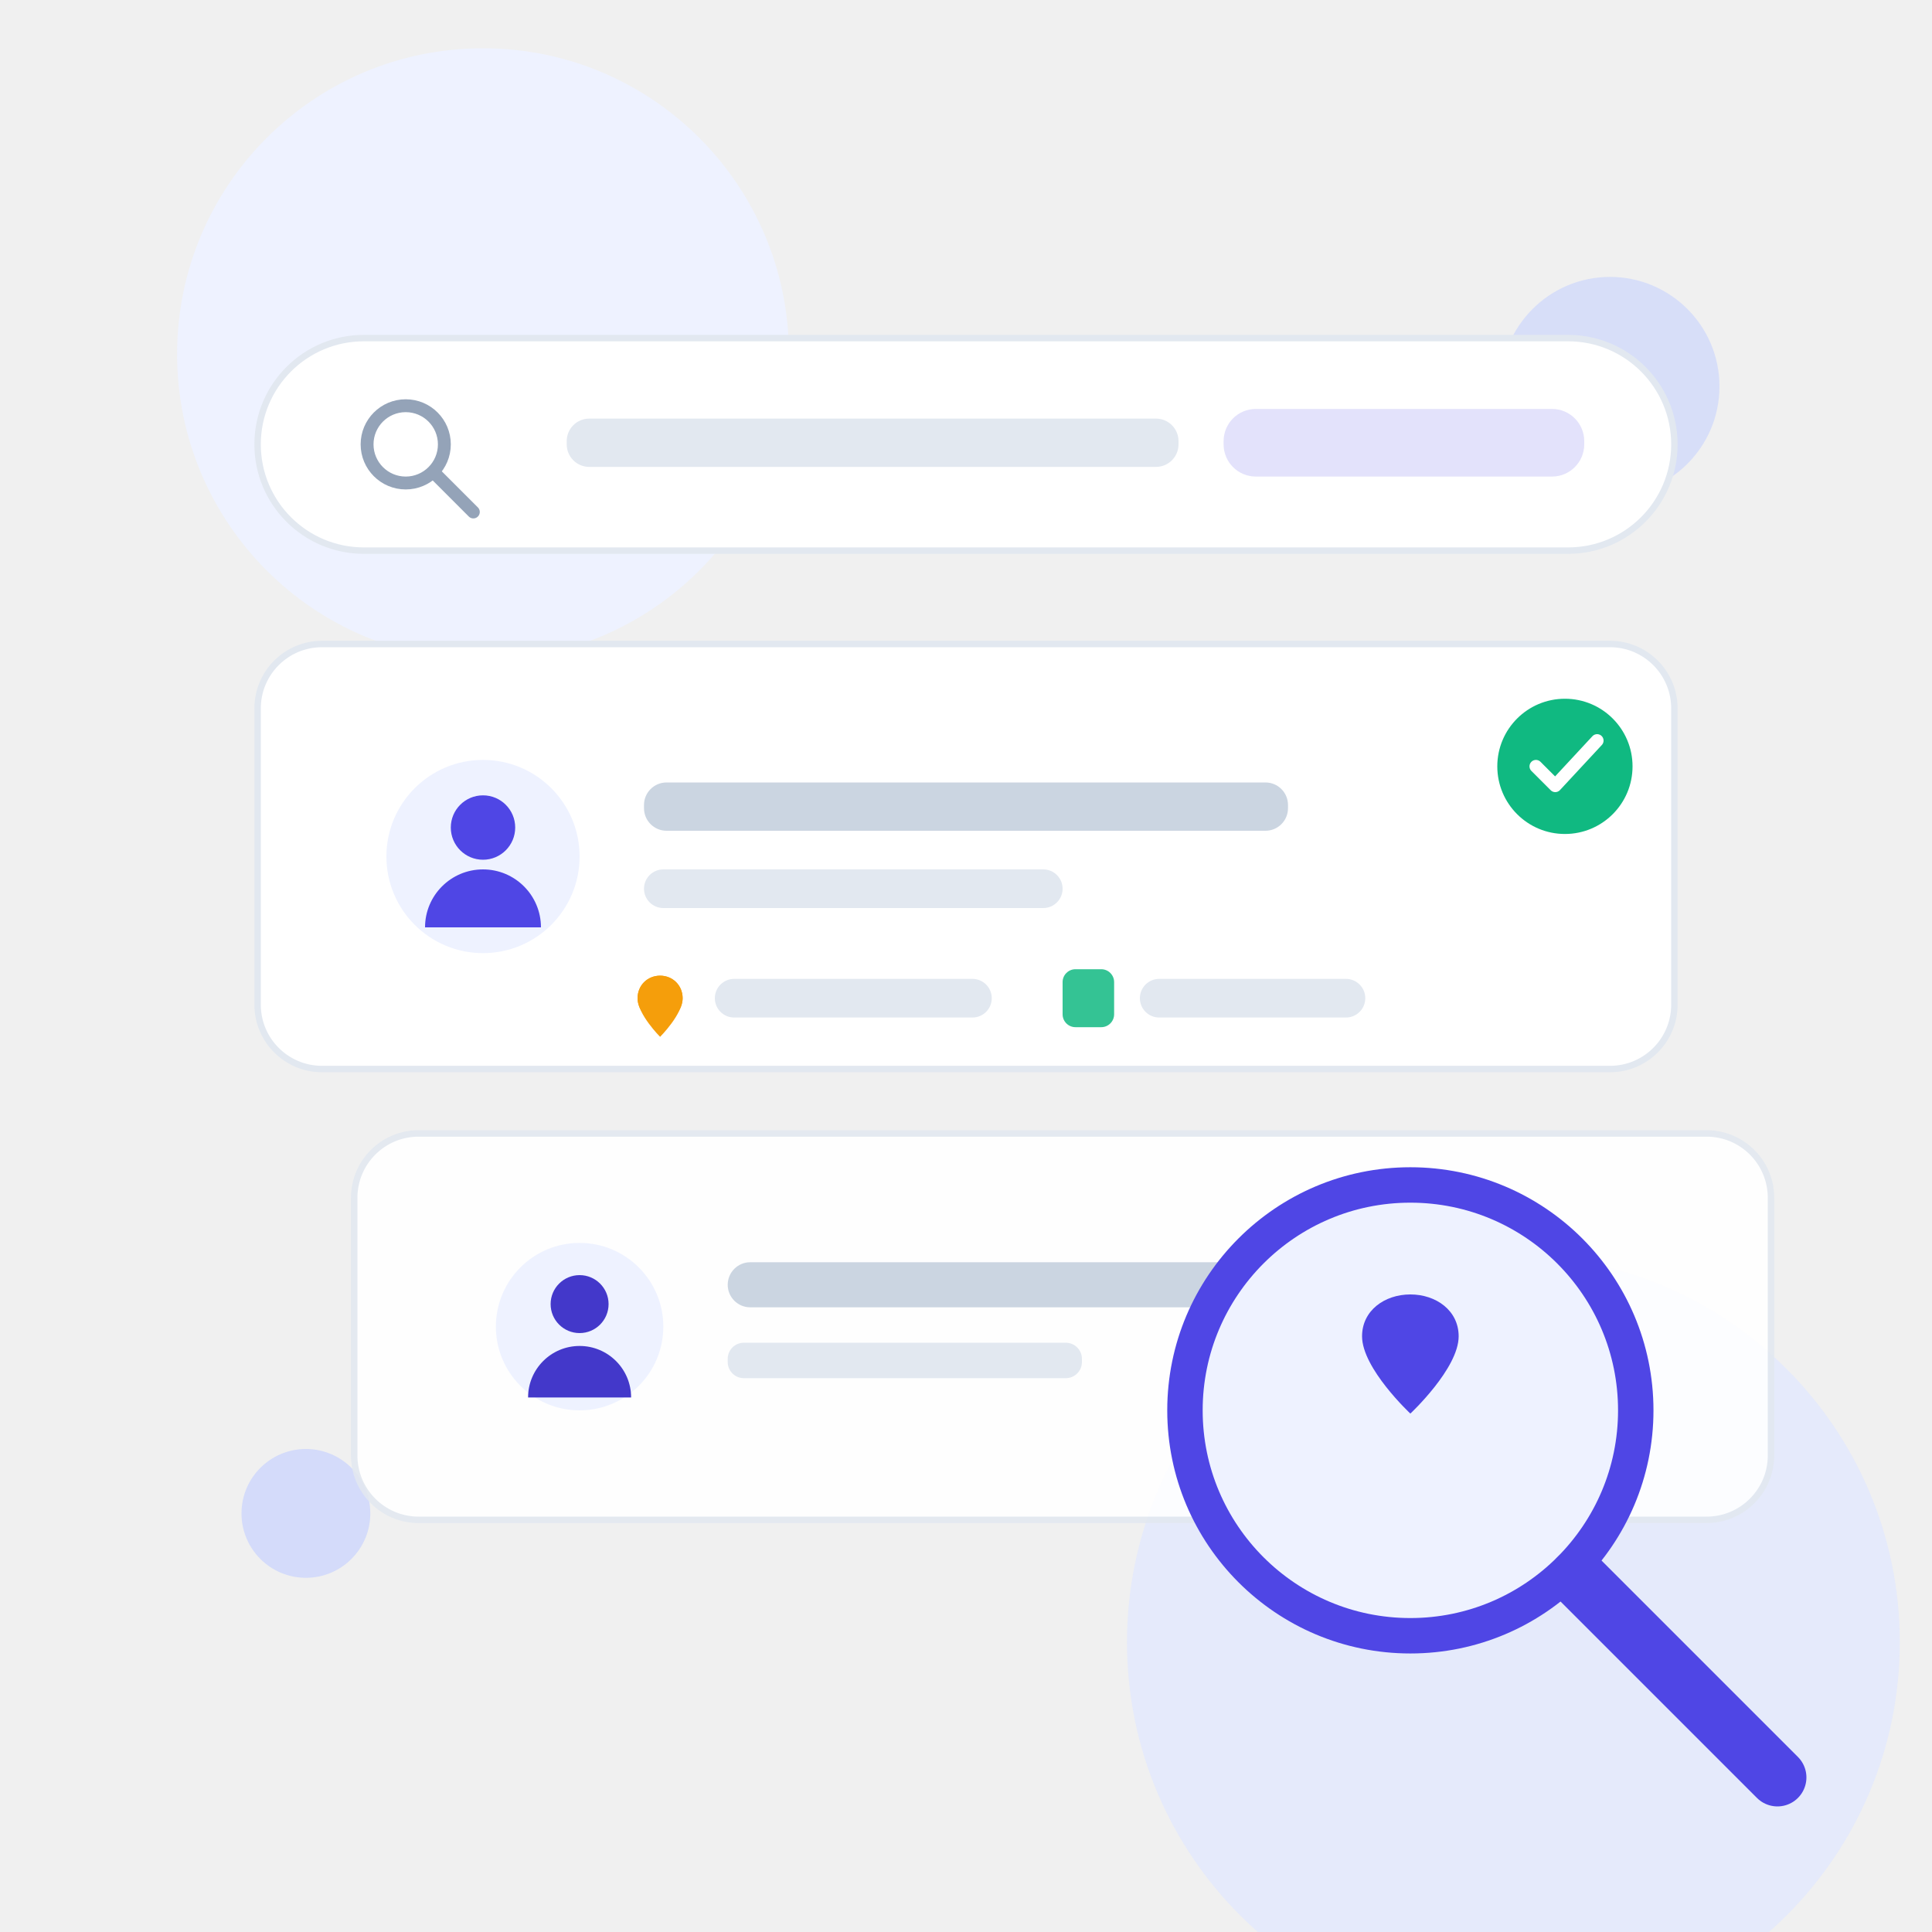
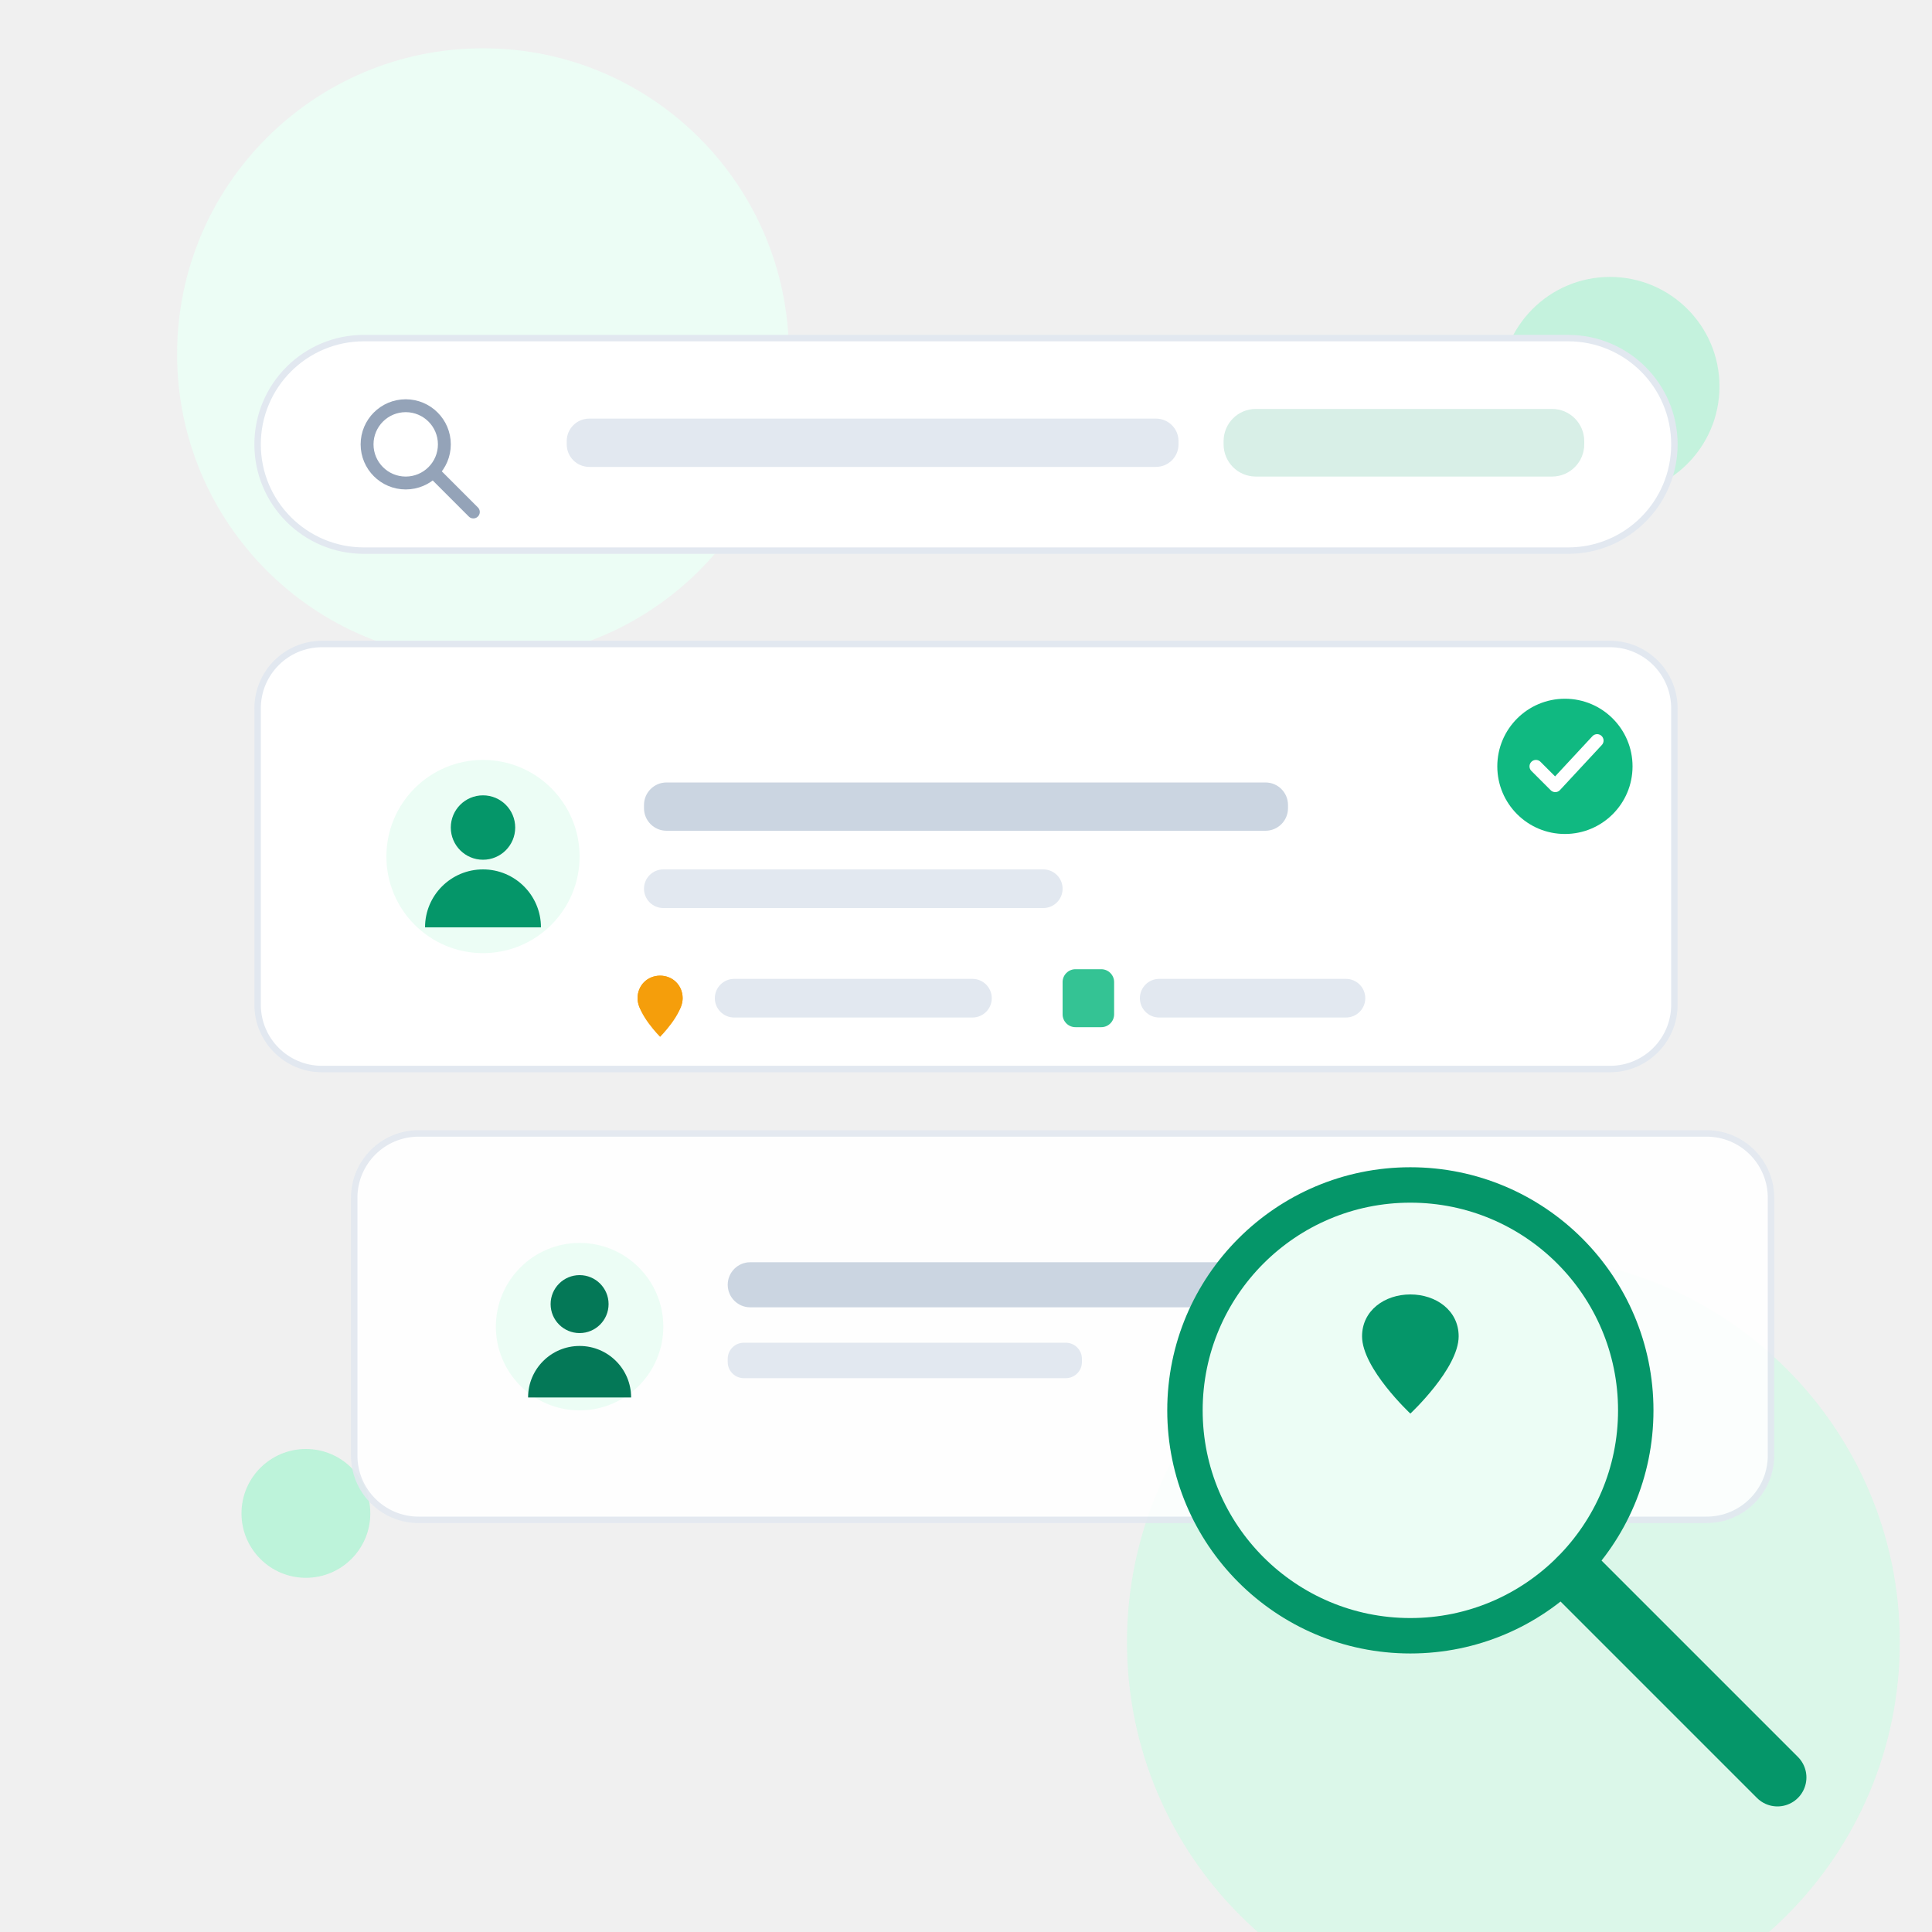
<svg xmlns="http://www.w3.org/2000/svg" viewBox="0 0 600 600" role="img" aria-label="Illustration of searching and verifying business listings">
-   <circle cx="150" cy="110" r="95" fill="#eef2ff" />
-   <circle cx="470" cy="510" r="120" fill="#e0e7ff" opacity="0.7" />
-   <circle cx="500" cy="120" r="34" fill="#c7d2fe" opacity="0.6" />
-   <circle cx="95" cy="470" r="20" fill="#c7d2fe" opacity="0.7" />
+   <circle cx="150" cy="110" r="95" fill="#ecfdf5" />
+   <circle cx="470" cy="510" r="120" fill="#d1fae5" opacity="0.7" />
+   <circle cx="500" cy="120" r="34" fill="#a7f3d0" opacity="0.6" />
+   <circle cx="95" cy="470" r="20" fill="#a7f3d0" opacity="0.7" />
  <rect x="80" y="105" width="440" height="66" rx="33" fill="#ffffff" stroke="#e2e8f0" stroke-width="2" />
  <circle cx="126" cy="138" r="12" fill="none" stroke="#94a3b8" stroke-width="4" />
  <line x1="135" y1="147" x2="147" y2="159" stroke="#94a3b8" stroke-width="4" stroke-linecap="round" />
  <rect x="176" y="130" width="190" height="15" rx="7" fill="#e2e8f0" />
-   <rect x="380" y="127" width="112" height="21" rx="10" fill="#4f46e5" opacity="0.16" />
+   <rect x="380" y="127" width="112" height="21" rx="10" fill="#059669" opacity="0.16" />
  <rect x="80" y="200" width="440" height="132" rx="20" fill="#ffffff" stroke="#e2e8f0" stroke-width="2" />
-   <circle cx="150" cy="266" r="30" fill="#eef2ff" />
-   <circle cx="150" cy="257" r="10" fill="#4f46e5" />
-   <path d="M132 288a18 18 0 0136 0z" fill="#4f46e5" />
+   <circle cx="150" cy="266" r="30" fill="#ecfdf5" />
+   <circle cx="150" cy="257" r="10" fill="#059669" />
+   <path d="M132 288a18 18 0 0136 0z" fill="#059669" />
  <rect x="200" y="243" width="200" height="15" rx="7" fill="#cbd5e1" />
  <rect x="200" y="270" width="130" height="12" rx="6" fill="#e2e8f0" />
  <circle cx="205" cy="310" r="7" fill="#f59e0b" />
  <path d="M205 303c4 0 7 3 7 7 0 5-7 12-7 12s-7-7-7-12c0-4 3-7 7-7z" fill="#f59e0b" />
  <rect x="222" y="304" width="86" height="12" rx="6" fill="#e2e8f0" />
  <rect x="330" y="301" width="16" height="18" rx="4" fill="#10b981" opacity="0.85" />
  <rect x="354" y="304" width="70" height="12" rx="6" fill="#e2e8f0" />
  <circle cx="486" cy="238" r="21" fill="#10b981" />
  <path d="M477 238l6 6 13-14" fill="none" stroke="#ffffff" stroke-width="4" stroke-linecap="round" stroke-linejoin="round" />
  <rect x="110" y="352" width="440" height="120" rx="20" fill="#ffffff" stroke="#e2e8f0" stroke-width="2" opacity="0.9" />
-   <circle cx="180" cy="412" r="26" fill="#eef2ff" />
-   <circle cx="180" cy="405" r="9" fill="#4338ca" />
-   <path d="M164 434a16 16 0 0132 0z" fill="#4338ca" />
+   <circle cx="180" cy="412" r="26" fill="#ecfdf5" />
+   <circle cx="180" cy="405" r="9" fill="#047857" />
+   <path d="M164 434a16 16 0 0132 0z" fill="#047857" />
  <rect x="226" y="392" width="170" height="14" rx="7" fill="#cbd5e1" />
  <rect x="226" y="417" width="110" height="11" rx="5" fill="#e2e8f0" />
-   <circle cx="438" cy="438" r="70" fill="#eef2ff" stroke="#4f46e5" stroke-width="11" />
-   <path d="M438 402c-8 0-15 5-15 13 0 10 15 24 15 24s15-14 15-24c0-8-7-13-15-13z" fill="#4f46e5" />
-   <line x1="490" y1="490" x2="552" y2="552" stroke="#4f46e5" stroke-width="18" stroke-linecap="round" />
+   <circle cx="438" cy="438" r="70" fill="#ecfdf5" stroke="#059669" stroke-width="11" />
+   <path d="M438 402c-8 0-15 5-15 13 0 10 15 24 15 24s15-14 15-24c0-8-7-13-15-13z" fill="#059669" />
+   <line x1="490" y1="490" x2="552" y2="552" stroke="#059669" stroke-width="18" stroke-linecap="round" />
</svg>
